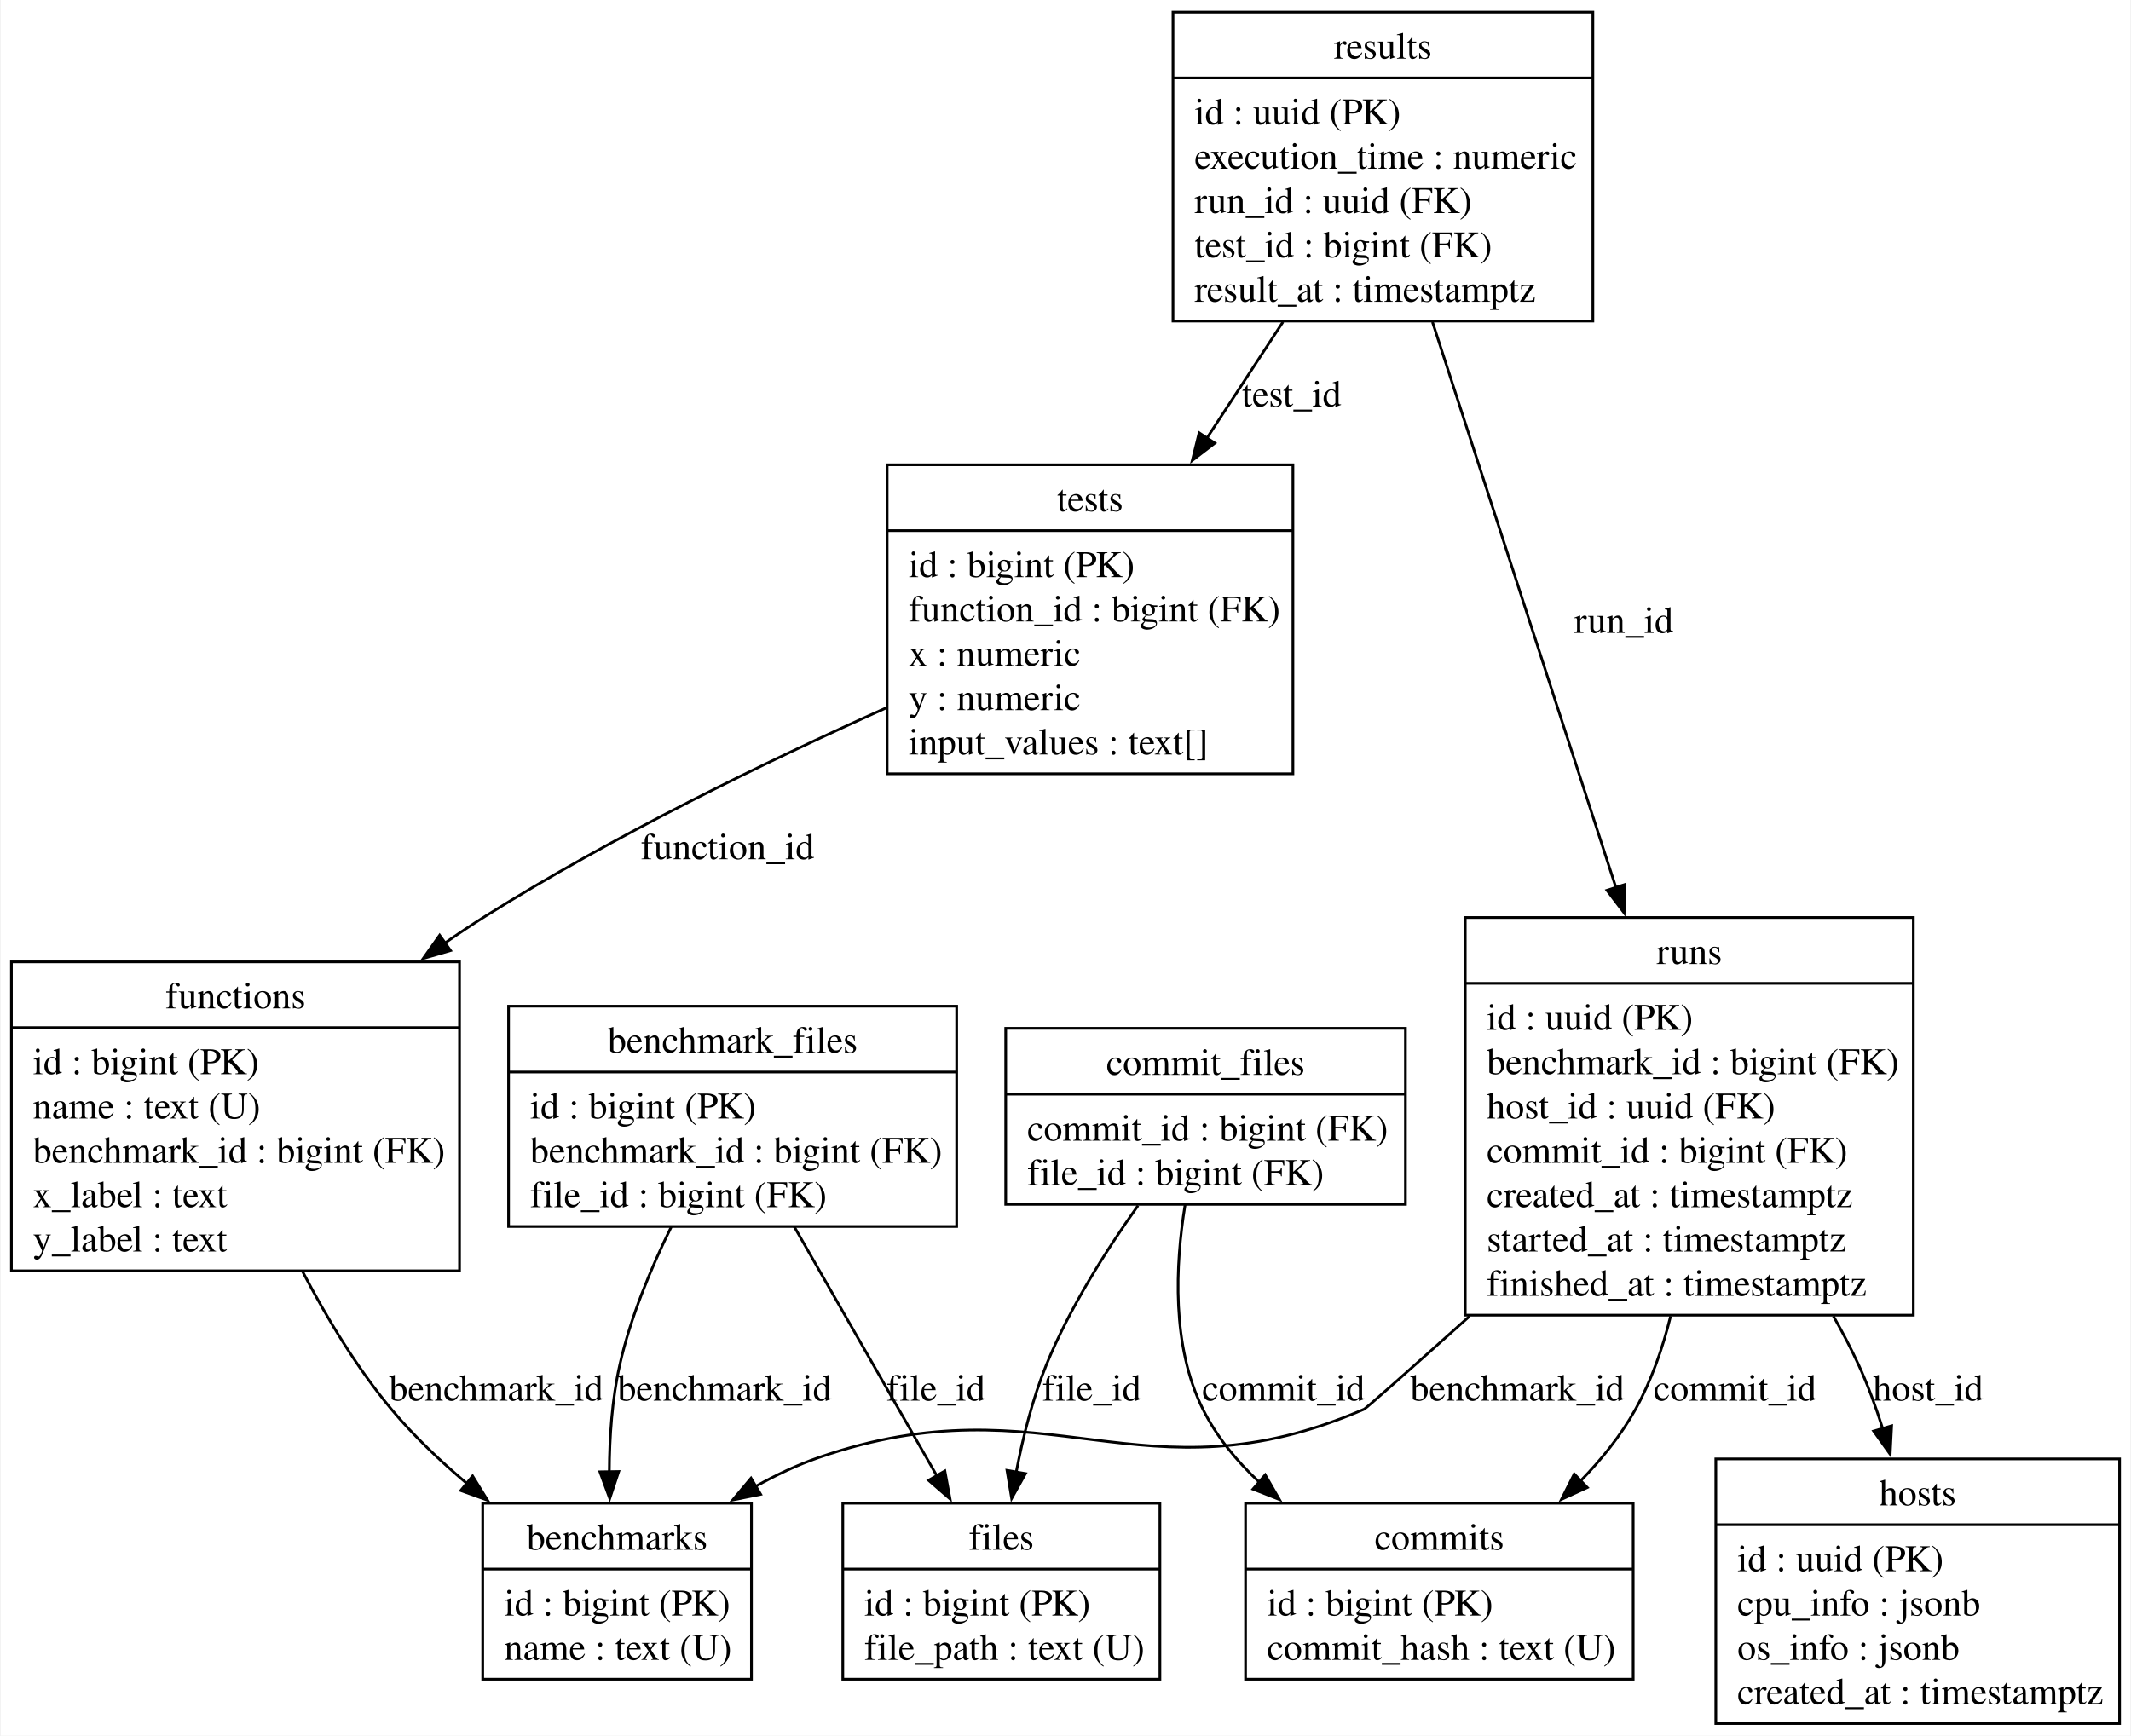
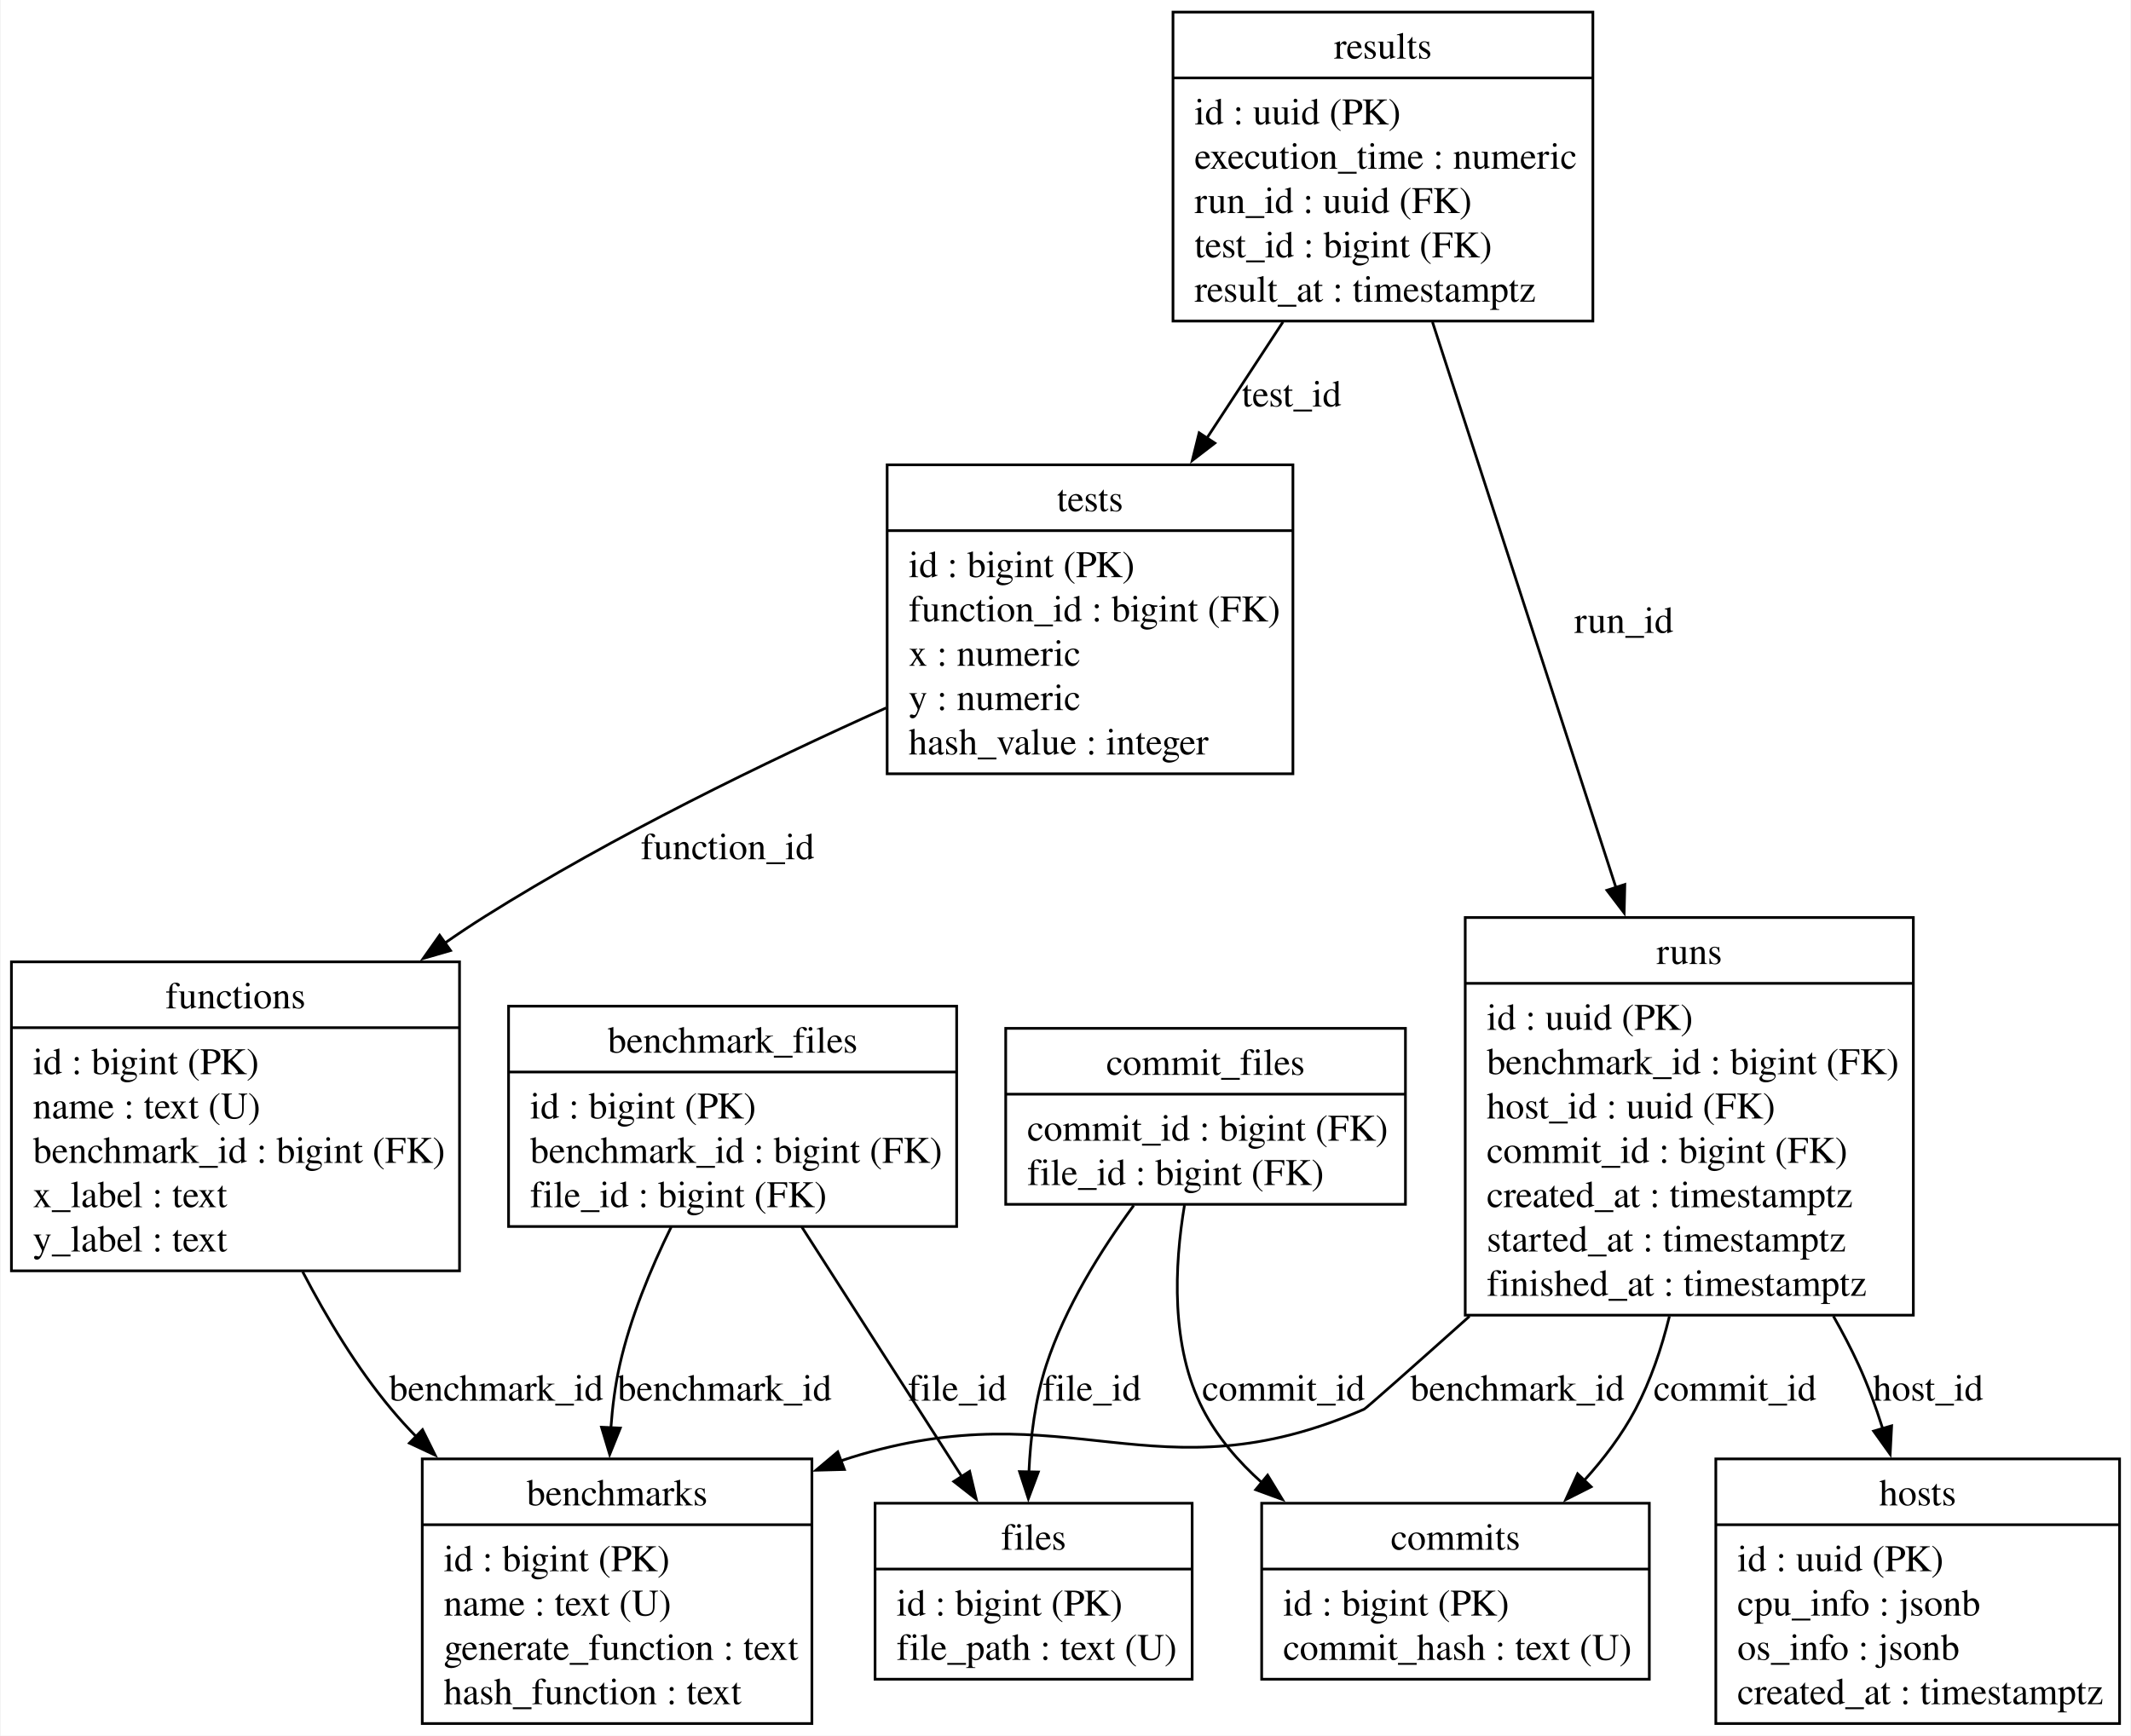
<svg xmlns="http://www.w3.org/2000/svg" width="793pt" height="646pt" viewBox="0.00 0.00 792.50 646.00">
  <g id="graph0" class="graph" transform="scale(1 1) rotate(0) translate(4 642)">
    <polygon fill="white" stroke="none" points="-4,4 -4,-642 788.5,-642 788.5,4 -4,4" />
    <g id="node1" class="node">
-       <polygon fill="none" stroke="black" points="175.38,-17 175.38,-82.5 275.38,-82.5 275.38,-17 175.38,-17" />
-       <text text-anchor="middle" x="225.38" y="-65.2" font-family="Times,serif" font-size="14.00">benchmarks</text>
-       <polyline fill="none" stroke="black" points="175.38,-58 275.38,-58" />
-       <text text-anchor="start" x="183.38" y="-40.7" font-family="Times,serif" font-size="14.00">id : bigint (PK)</text>
-       <text text-anchor="start" x="183.38" y="-24.2" font-family="Times,serif" font-size="14.00">name : text (U)</text>
+       <polygon fill="none" stroke="black" points="152.88,-0.5 152.88,-99 297.88,-99 297.88,-0.5 152.88,-0.5" />
+       <text text-anchor="middle" x="225.38" y="-81.7" font-family="Times,serif" font-size="14.00">benchmarks</text>
+       <polyline fill="none" stroke="black" points="152.88,-74.5 297.88,-74.5" />
+       <text text-anchor="start" x="160.88" y="-57.2" font-family="Times,serif" font-size="14.00">id : bigint (PK)</text>
+       <text text-anchor="start" x="160.88" y="-40.7" font-family="Times,serif" font-size="14.00">name : text (U)</text>
+       <text text-anchor="start" x="160.88" y="-24.2" font-family="Times,serif" font-size="14.00">generate_function : text</text>
+       <text text-anchor="start" x="160.88" y="-7.7" font-family="Times,serif" font-size="14.00">hash_function : text</text>
    </g>
    <g id="node2" class="node">
      <polygon fill="none" stroke="black" points="185,-185.5 185,-267.5 351.75,-267.5 351.75,-185.5 185,-185.5" />
      <text text-anchor="middle" x="268.38" y="-250.2" font-family="Times,serif" font-size="14.00">benchmark_files</text>
      <polyline fill="none" stroke="black" points="185,-243 351.75,-243" />
      <text text-anchor="start" x="193" y="-225.7" font-family="Times,serif" font-size="14.00">id : bigint (PK)</text>
      <text text-anchor="start" x="193" y="-209.2" font-family="Times,serif" font-size="14.00">benchmark_id : bigint (FK)</text>
      <text text-anchor="start" x="193" y="-192.7" font-family="Times,serif" font-size="14.00">file_id : bigint (FK)</text>
    </g>
    <g id="edge1" class="edge">
-       <path fill="none" stroke="black" d="M245.53,-185.34C237.89,-169.81 230.32,-151.56 226.38,-134 223.51,-121.26 222.54,-107.14 222.49,-94.21" />
-       <polygon fill="black" stroke="black" points="225.99,-94.3 222.65,-84.25 218.99,-94.19 225.99,-94.3" />
+       <path fill="none" stroke="black" d="M245.53,-185.34C237.89,-169.81 230.32,-151.56 226.38,-134 224.67,-126.43 223.64,-118.37 223.07,-110.36" />
+       <polygon fill="black" stroke="black" points="226.58,-110.47 222.63,-100.64 219.59,-110.79 226.58,-110.47" />
      <text text-anchor="middle" x="265.38" y="-120.7" font-family="Times,serif" font-size="14.00">benchmark_id</text>
    </g>
    <g id="node9" class="node">
-       <polygon fill="none" stroke="black" points="309.38,-17 309.38,-82.5 427.38,-82.5 427.38,-17 309.38,-17" />
-       <text text-anchor="middle" x="368.38" y="-65.2" font-family="Times,serif" font-size="14.00">files</text>
-       <polyline fill="none" stroke="black" points="309.38,-58 427.38,-58" />
-       <text text-anchor="start" x="317.38" y="-40.7" font-family="Times,serif" font-size="14.00">id : bigint (PK)</text>
-       <text text-anchor="start" x="317.38" y="-24.2" font-family="Times,serif" font-size="14.00">file_path : text (U)</text>
+       <polygon fill="none" stroke="black" points="321.38,-17 321.38,-82.5 439.38,-82.5 439.38,-17 321.38,-17" />
+       <text text-anchor="middle" x="380.38" y="-65.2" font-family="Times,serif" font-size="14.00">files</text>
+       <polyline fill="none" stroke="black" points="321.38,-58 439.38,-58" />
+       <text text-anchor="start" x="329.38" y="-40.7" font-family="Times,serif" font-size="14.00">id : bigint (PK)</text>
+       <text text-anchor="start" x="329.38" y="-24.2" font-family="Times,serif" font-size="14.00">file_path : text (U)</text>
    </g>
    <g id="edge2" class="edge">
-       <path fill="none" stroke="black" d="M291.32,-185.41C307.19,-157.68 328.26,-120.85 344.36,-92.72" />
-       <polygon fill="black" stroke="black" points="347.36,-94.52 349.29,-84.1 341.29,-91.04 347.36,-94.52" />
-       <text text-anchor="middle" x="344" y="-120.7" font-family="Times,serif" font-size="14.00">file_id</text>
+       <path fill="none" stroke="black" d="M294.07,-185.41C311.92,-157.56 335.65,-120.53 353.71,-92.35" />
+       <polygon fill="black" stroke="black" points="356.58,-94.37 359.03,-84.06 350.68,-90.59 356.58,-94.37" />
+       <text text-anchor="middle" x="352" y="-120.7" font-family="Times,serif" font-size="14.00">file_id</text>
    </g>
    <g id="node3" class="node">
      <polygon fill="none" stroke="black" points="0,-169 0,-284 166.75,-284 166.75,-169 0,-169" />
      <text text-anchor="middle" x="83.38" y="-266.7" font-family="Times,serif" font-size="14.00">functions</text>
      <polyline fill="none" stroke="black" points="0,-259.5 166.75,-259.5" />
      <text text-anchor="start" x="8" y="-242.2" font-family="Times,serif" font-size="14.00">id : bigint (PK)</text>
      <text text-anchor="start" x="8" y="-225.7" font-family="Times,serif" font-size="14.00">name : text (U)</text>
      <text text-anchor="start" x="8" y="-209.2" font-family="Times,serif" font-size="14.00">benchmark_id : bigint (FK)</text>
      <text text-anchor="start" x="8" y="-192.7" font-family="Times,serif" font-size="14.00">x_label : text</text>
      <text text-anchor="start" x="8" y="-176.2" font-family="Times,serif" font-size="14.00">y_label : text</text>
    </g>
    <g id="edge3" class="edge">
-       <path fill="none" stroke="black" d="M108.39,-168.65C117.44,-151.29 128.62,-132.77 141.38,-117.5 149.6,-107.66 159.47,-98.29 169.51,-89.84" />
-       <polygon fill="black" stroke="black" points="171.61,-92.64 177.17,-83.62 167.2,-87.21 171.61,-92.64" />
+       <path fill="none" stroke="black" d="M108.39,-168.65C117.44,-151.29 128.62,-132.77 141.38,-117.5 144.33,-113.96 147.5,-110.48 150.82,-107.09" />
+       <polygon fill="black" stroke="black" points="152.98,-109.87 157.69,-100.38 148.09,-104.86 152.98,-109.87" />
      <text text-anchor="middle" x="180.38" y="-120.7" font-family="Times,serif" font-size="14.00">benchmark_id</text>
    </g>
    <g id="node4" class="node">
      <polygon fill="none" stroke="black" points="634.25,-0.5 634.25,-99 784.5,-99 784.5,-0.5 634.25,-0.5" />
      <text text-anchor="middle" x="709.38" y="-81.7" font-family="Times,serif" font-size="14.00">hosts</text>
      <polyline fill="none" stroke="black" points="634.25,-74.5 784.5,-74.5" />
      <text text-anchor="start" x="642.25" y="-57.2" font-family="Times,serif" font-size="14.00">id : uuid (PK)</text>
      <text text-anchor="start" x="642.25" y="-40.7" font-family="Times,serif" font-size="14.00">cpu_info : jsonb</text>
      <text text-anchor="start" x="642.25" y="-24.2" font-family="Times,serif" font-size="14.00">os_info : jsonb</text>
      <text text-anchor="start" x="642.25" y="-7.7" font-family="Times,serif" font-size="14.00">created_at : timestamptz</text>
    </g>
    <g id="node5" class="node">
      <polygon fill="none" stroke="black" points="432.25,-522.5 432.25,-637.5 588.5,-637.5 588.5,-522.5 432.25,-522.5" />
      <text text-anchor="middle" x="510.38" y="-620.2" font-family="Times,serif" font-size="14.00">results</text>
      <polyline fill="none" stroke="black" points="432.25,-613 588.5,-613" />
      <text text-anchor="start" x="440.25" y="-595.7" font-family="Times,serif" font-size="14.00">id : uuid (PK)</text>
      <text text-anchor="start" x="440.25" y="-579.2" font-family="Times,serif" font-size="14.00">execution_time : numeric</text>
      <text text-anchor="start" x="440.25" y="-562.7" font-family="Times,serif" font-size="14.00">run_id : uuid (FK)</text>
      <text text-anchor="start" x="440.25" y="-546.2" font-family="Times,serif" font-size="14.00">test_id : bigint (FK)</text>
      <text text-anchor="start" x="440.25" y="-529.7" font-family="Times,serif" font-size="14.00">result_at : timestamptz</text>
    </g>
    <g id="node6" class="node">
      <polygon fill="none" stroke="black" points="541,-152.5 541,-300.5 707.75,-300.5 707.75,-152.5 541,-152.5" />
      <text text-anchor="middle" x="624.38" y="-283.2" font-family="Times,serif" font-size="14.00">runs</text>
      <polyline fill="none" stroke="black" points="541,-276 707.75,-276" />
      <text text-anchor="start" x="549" y="-258.7" font-family="Times,serif" font-size="14.00">id : uuid (PK)</text>
      <text text-anchor="start" x="549" y="-242.2" font-family="Times,serif" font-size="14.00">benchmark_id : bigint (FK)</text>
      <text text-anchor="start" x="549" y="-225.7" font-family="Times,serif" font-size="14.00">host_id : uuid (FK)</text>
      <text text-anchor="start" x="549" y="-209.2" font-family="Times,serif" font-size="14.00">commit_id : bigint (FK)</text>
      <text text-anchor="start" x="549" y="-192.7" font-family="Times,serif" font-size="14.00">created_at : timestamptz</text>
      <text text-anchor="start" x="549" y="-176.2" font-family="Times,serif" font-size="14.00">started_at : timestamptz</text>
      <text text-anchor="start" x="549" y="-159.7" font-family="Times,serif" font-size="14.00">finished_at : timestamptz</text>
    </g>
    <g id="edge4" class="edge">
      <path fill="none" stroke="black" d="M528.82,-522.13C547.32,-465.08 576.03,-376.55 597.16,-311.42" />
      <polygon fill="black" stroke="black" points="600.39,-312.8 600.14,-302.21 593.73,-310.64 600.39,-312.8" />
      <text text-anchor="middle" x="600" y="-406.45" font-family="Times,serif" font-size="14.00">run_id</text>
    </g>
    <g id="node7" class="node">
      <polygon fill="none" stroke="black" points="325.88,-354 325.88,-469 476.88,-469 476.88,-354 325.88,-354" />
      <text text-anchor="middle" x="401.38" y="-451.7" font-family="Times,serif" font-size="14.00">tests</text>
      <polyline fill="none" stroke="black" points="325.88,-444.5 476.88,-444.5" />
      <text text-anchor="start" x="333.88" y="-427.2" font-family="Times,serif" font-size="14.00">id : bigint (PK)</text>
      <text text-anchor="start" x="333.88" y="-410.7" font-family="Times,serif" font-size="14.00">function_id : bigint (FK)</text>
      <text text-anchor="start" x="333.88" y="-394.2" font-family="Times,serif" font-size="14.00">x : numeric</text>
      <text text-anchor="start" x="333.88" y="-377.7" font-family="Times,serif" font-size="14.00">y : numeric</text>
-       <text text-anchor="start" x="333.88" y="-361.2" font-family="Times,serif" font-size="14.00">input_values : text[]</text>
+       <text text-anchor="start" x="333.88" y="-361.2" font-family="Times,serif" font-size="14.00">hash_value : integer</text>
    </g>
    <g id="edge5" class="edge">
      <path fill="none" stroke="black" d="M473.17,-522.17C464.01,-508.18 454.13,-493.08 444.71,-478.69" />
      <polygon fill="black" stroke="black" points="447.83,-477.08 439.43,-470.63 441.98,-480.91 447.83,-477.08" />
      <text text-anchor="middle" x="476.38" y="-490.7" font-family="Times,serif" font-size="14.00">test_id</text>
    </g>
    <g id="edge6" class="edge">
-       <path fill="none" stroke="black" d="M542.57,-152.07C521.36,-133.11 504.15,-117.84 503.38,-117.5 420.25,-81.51 385.99,-129.06 300.38,-99.5 292.41,-96.75 284.46,-92.98 276.87,-88.74" />
-       <polygon fill="black" stroke="black" points="278.81,-85.82 268.42,-83.72 275.23,-91.84 278.81,-85.82" />
+       <path fill="none" stroke="black" d="M542.57,-152.07C521.36,-133.11 504.15,-117.84 503.38,-117.5 425.22,-83.41 393.77,-124.89 312.38,-99.5 311.03,-99.08 309.68,-98.64 308.32,-98.17" />
+       <polygon fill="black" stroke="black" points="309.98,-95.06 299.39,-94.78 307.49,-101.6 309.98,-95.06" />
      <text text-anchor="middle" x="560.38" y="-120.7" font-family="Times,serif" font-size="14.00">benchmark_id</text>
    </g>
    <g id="edge7" class="edge">
      <path fill="none" stroke="black" d="M678.01,-152.12C681.42,-146.12 684.6,-140.05 687.38,-134 690.81,-126.53 693.78,-118.43 696.33,-110.31" />
      <polygon fill="black" stroke="black" points="699.68,-111.32 699.13,-100.73 692.97,-109.35 699.68,-111.32" />
      <text text-anchor="middle" x="713.25" y="-120.7" font-family="Times,serif" font-size="14.00">host_id</text>
    </g>
    <g id="node8" class="node">
-       <polygon fill="none" stroke="black" points="459.25,-17 459.25,-82.5 603.5,-82.5 603.5,-17 459.25,-17" />
-       <text text-anchor="middle" x="531.38" y="-65.2" font-family="Times,serif" font-size="14.00">commits</text>
-       <polyline fill="none" stroke="black" points="459.25,-58 603.5,-58" />
-       <text text-anchor="start" x="467.25" y="-40.7" font-family="Times,serif" font-size="14.00">id : bigint (PK)</text>
-       <text text-anchor="start" x="467.25" y="-24.2" font-family="Times,serif" font-size="14.00">commit_hash : text (U)</text>
+       <polygon fill="none" stroke="black" points="465.25,-17 465.25,-82.5 609.5,-82.5 609.5,-17 465.25,-17" />
+       <text text-anchor="middle" x="537.38" y="-65.2" font-family="Times,serif" font-size="14.00">commits</text>
+       <polyline fill="none" stroke="black" points="465.25,-58 609.5,-58" />
+       <text text-anchor="start" x="473.25" y="-40.7" font-family="Times,serif" font-size="14.00">id : bigint (PK)</text>
+       <text text-anchor="start" x="473.25" y="-24.2" font-family="Times,serif" font-size="14.00">commit_hash : text (U)</text>
    </g>
    <g id="edge8" class="edge">
-       <path fill="none" stroke="black" d="M617.42,-152.1C614.44,-140.07 610.25,-128.09 604.38,-117.5 599,-107.81 591.7,-98.77 583.79,-90.66" />
-       <polygon fill="black" stroke="black" points="586.43,-88.35 576.8,-83.93 581.57,-93.39 586.43,-88.35" />
+       <path fill="none" stroke="black" d="M616.97,-152.02C614.03,-140.06 609.98,-128.13 604.38,-117.5 599.37,-108.01 592.56,-99.02 585.19,-90.89" />
+       <polygon fill="black" stroke="black" points="587.86,-88.62 578.41,-83.84 582.82,-93.47 587.86,-88.62" />
      <text text-anchor="middle" x="641.38" y="-120.7" font-family="Times,serif" font-size="14.00">commit_id</text>
    </g>
    <g id="edge9" class="edge">
      <path fill="none" stroke="black" d="M325.49,-378.52C280.81,-358.49 223.92,-330.87 176.38,-301 171.31,-297.82 166.2,-294.41 161.11,-290.87" />
      <polygon fill="black" stroke="black" points="163.41,-288.21 153.24,-285.26 159.35,-293.91 163.41,-288.21" />
      <text text-anchor="middle" x="266.5" y="-322.2" font-family="Times,serif" font-size="14.00">function_id</text>
    </g>
    <g id="node10" class="node">
      <polygon fill="none" stroke="black" points="370,-193.75 370,-259.25 518.75,-259.25 518.75,-193.75 370,-193.75" />
      <text text-anchor="middle" x="444.38" y="-241.95" font-family="Times,serif" font-size="14.00">commit_files</text>
      <polyline fill="none" stroke="black" points="370,-234.75 518.75,-234.75" />
      <text text-anchor="start" x="378" y="-217.45" font-family="Times,serif" font-size="14.00">commit_id : bigint (FK)</text>
      <text text-anchor="start" x="378" y="-200.95" font-family="Times,serif" font-size="14.00">file_id : bigint (FK)</text>
    </g>
    <g id="edge10" class="edge">
-       <path fill="none" stroke="black" d="M436.75,-193.55C433.09,-171.11 431.7,-141.01 443.38,-117.5 448.43,-107.32 455.86,-98.28 464.29,-90.4" />
-       <polygon fill="black" stroke="black" points="466.56,-93.06 471.86,-83.88 462,-87.75 466.56,-93.06" />
+       <path fill="none" stroke="black" d="M436.53,-193.44C432.76,-170.94 431.33,-140.82 443.38,-117.5 448.73,-107.12 456.53,-98.01 465.38,-90.12" />
+       <polygon fill="black" stroke="black" points="467.46,-92.94 472.97,-83.89 463.02,-87.53 467.46,-92.94" />
      <text text-anchor="middle" x="473.38" y="-120.7" font-family="Times,serif" font-size="14.00">commit_id</text>
    </g>
    <g id="edge11" class="edge">
-       <path fill="none" stroke="black" d="M419.23,-193.28C407.24,-176.45 393.69,-155.03 385.12,-134 380.01,-121.43 376.41,-107.14 373.89,-93.99" />
-       <polygon fill="black" stroke="black" points="377.37,-93.54 372.21,-84.29 370.47,-94.74 377.37,-93.54" />
+       <path fill="none" stroke="black" d="M417.64,-193.33C405.41,-176.68 392.12,-155.41 385.12,-134 380.99,-121.33 379.21,-107.02 378.63,-93.87" />
+       <polygon fill="black" stroke="black" points="382.14,-94.13 378.43,-84.2 375.14,-94.27 382.14,-94.13" />
      <text text-anchor="middle" x="402" y="-120.7" font-family="Times,serif" font-size="14.00">file_id</text>
    </g>
  </g>
</svg>
